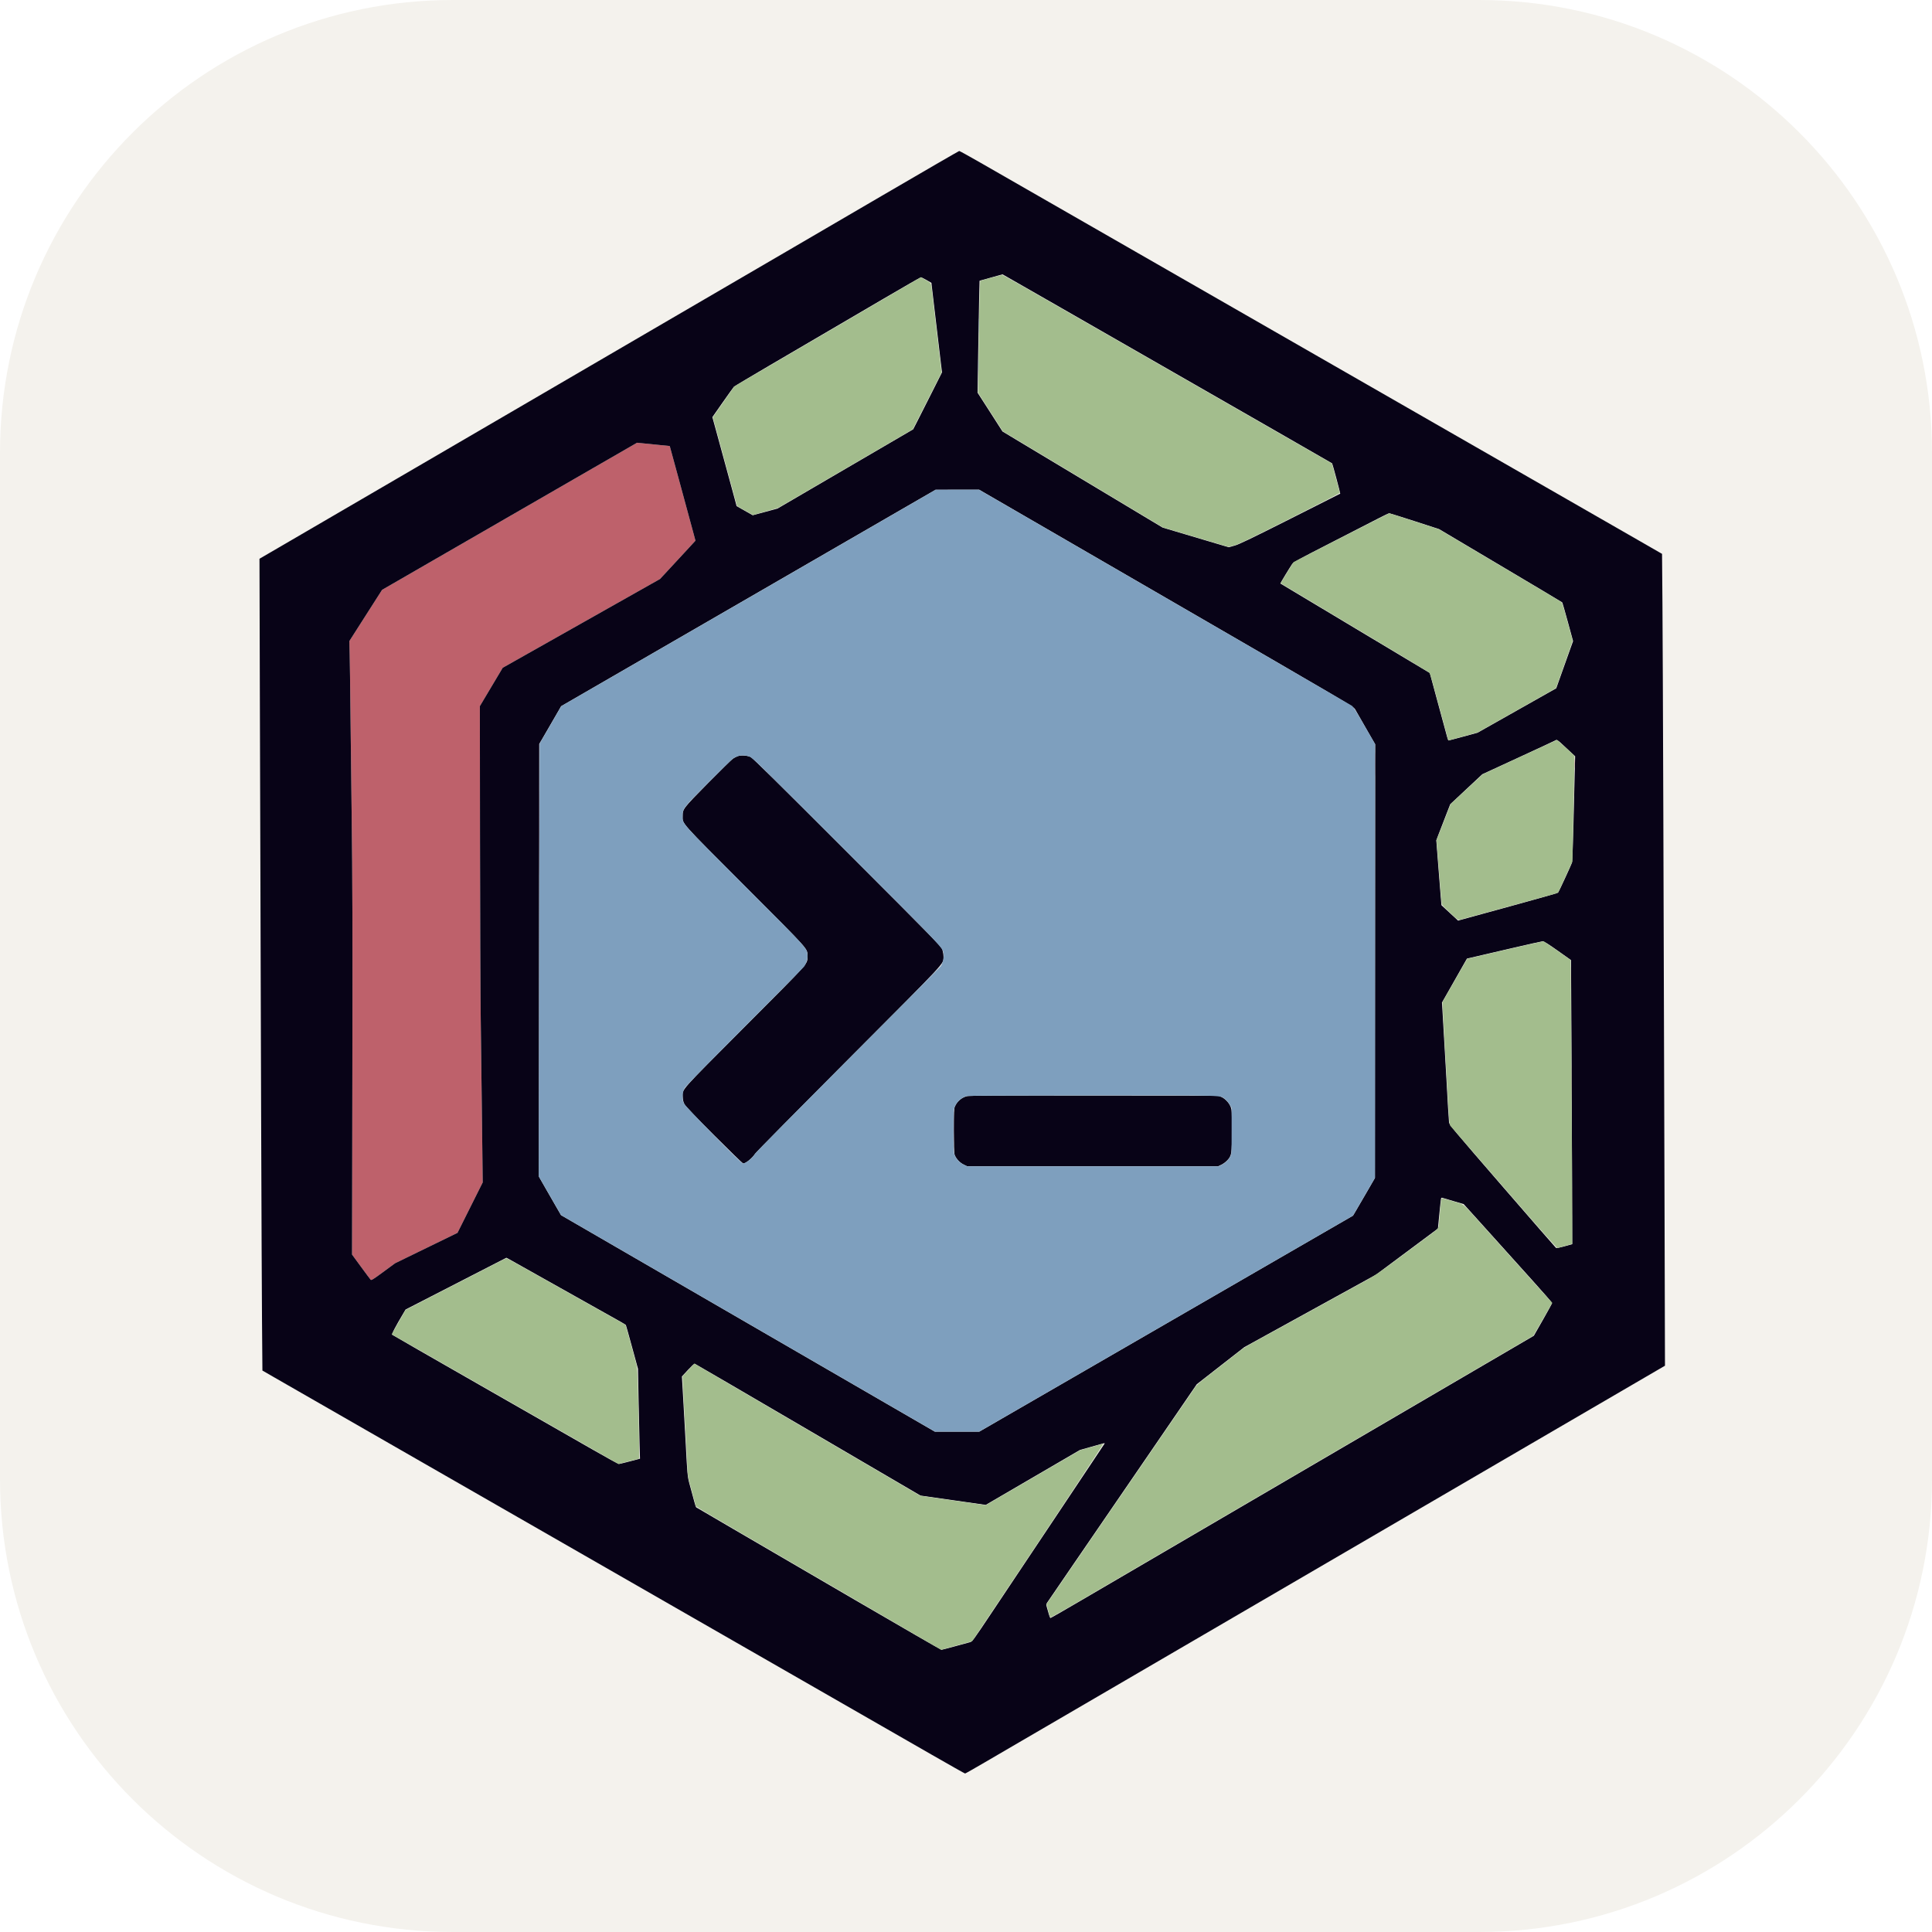
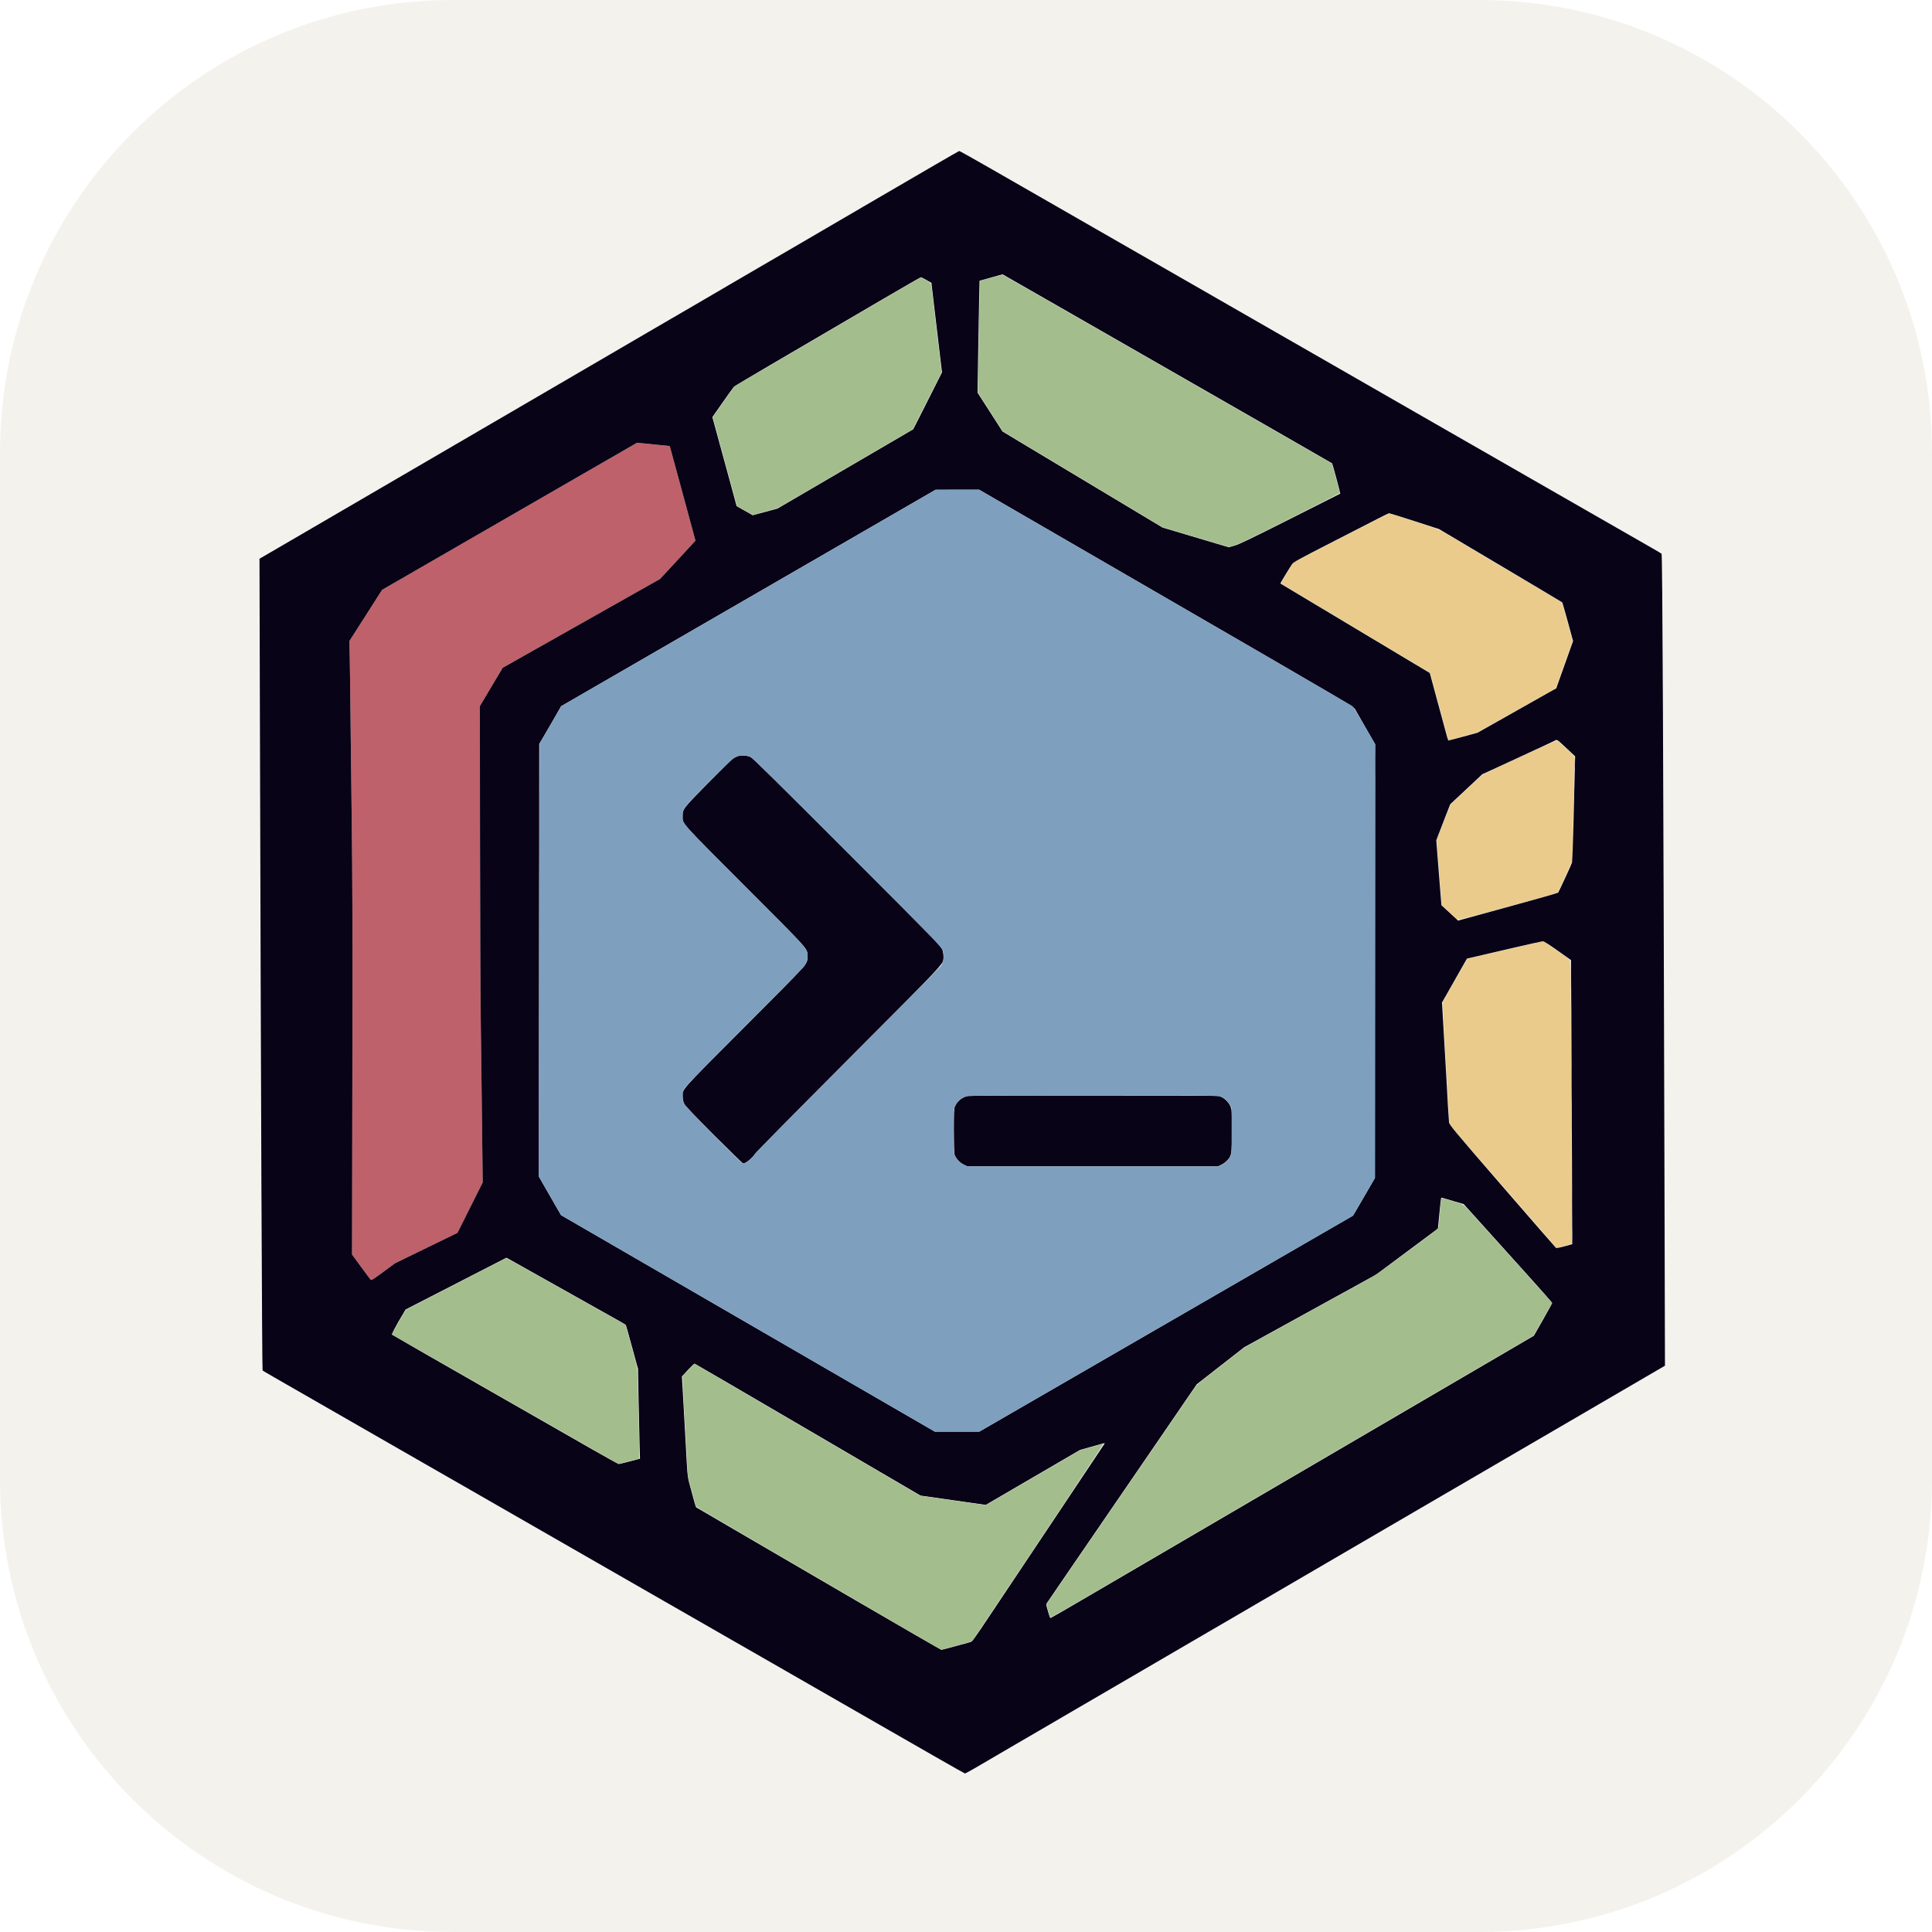
<svg xmlns="http://www.w3.org/2000/svg" width="256" height="256" viewBox="0 0 256 256" fill="none">
  <rect width="256" height="256" rx="60" fill="#F4F2ED" />
-   <path fill-rule="evenodd" clip-rule="evenodd" d="m67.518 68.412-16.89 9.746-2.169 3.397-2.168 3.396.045 1.929c.025 1.06.065 3.922.088 6.36.023 2.437.102 9.102.174 14.812.107 8.372.124 15.005.091 34.282l-.04 23.903 1.184 1.618c.651.891 1.232 1.667 1.29 1.726.086.088.388-.101 1.665-1.042l1.56-1.149 4.136-2.015 4.136-2.015 1.67-3.34 1.671-3.34-.093-7.964c-.05-4.38-.127-10.603-.17-13.83-.041-3.228-.084-13.844-.094-23.593l-.019-17.725.684-1.15 1.513-2.54.829-1.393 10.421-5.882 10.422-5.881.985-1.06a897 897 0 0 0 2.349-2.538l1.364-1.48-.228-.855c-.334-1.253-.761-2.827-2.036-7.502l-1.142-4.185-1.754-.178-2.168-.218-.414-.04zM182.23 101.24c0 1.422.011 2.004.025 1.293s.014-1.874 0-2.585-.025-.13-.025 1.292m26.419-.082c0 .565.013.795.029.513a11 11 0 0 0 0-1.025c-.016-.283-.029-.052-.029.512m-137.198 9.191c0 5.033.01 7.091.022 4.575s.012-6.634 0-9.15-.022-.457-.022 4.575m137.116-5.457c0 .587.013.816.029.51.016-.307.016-.787 0-1.067s-.029-.03-.029.557m-.406 24.701c0 1.308.012 1.832.025 1.164s.014-1.739 0-2.38c-.013-.64-.025-.093-.025 1.216m.084 14.114c0 2.031.01 2.85.024 1.82.013-1.03.013-2.691 0-3.692-.014-1.002-.024-.159-.024 1.872m-81.899 6.155c0 1.354.012 1.919.025 1.256a72 72 0 0 0 0-2.462c-.013-.691-.024-.148-.025 1.206m81.98 9.396c0 1.647.011 2.321.025 1.497.013-.823.013-2.171 0-2.995-.014-.824-.025-.15-.025 1.498" fill="#BE616B" />
-   <path fill-rule="evenodd" clip-rule="evenodd" d="M116.866 25.935c-5.577 3.258-11.246 6.567-12.596 7.354l-5.82 3.393-12.268 7.153A22431 22431 0 0 1 67.677 54.63c-6.68 3.893-13.234 7.715-14.565 8.493a8614 8614 0 0 1-16.196 9.441l-2.533 1.473.051 18.67c.114 41.749.232 75.993.283 82.258l.054 6.64 1.56.899c1.538.887 10.975 6.304 20.473 11.753 2.686 1.54 8.059 4.623 11.94 6.851l23.593 13.54 12.268 7.039 10.011 5.745c2.483 1.424 6.464 3.709 8.847 5.078 2.384 1.37 4.371 2.49 4.416 2.49.046 0 1.197-.652 2.56-1.45s3.566-2.083 4.898-2.858l5.17-3.013c4.092-2.39 41.973-24.481 62.314-36.34l17.797-10.376-.052-18.751c-.115-41.685-.232-75.821-.283-82.139l-.054-6.684-2.913-1.675-8.247-4.734a111122 111122 0 0 1-34.466-19.777l-23.88-13.704-11.652-6.686-9.178-5.267c-1.482-.85-2.738-1.543-2.79-1.54s-4.659 2.671-10.237 5.929m14.45 10.843-1.518.424-.059 2.457c-.033 1.35-.092 4.69-.131 7.419l-.072 4.963.982 1.52c.539.836 1.281 1.99 1.648 2.566l.668 1.045 10.604 6.365 10.604 6.365 1.787.533 4.385 1.305 2.597.772.75-.206c.606-.166 2.016-.842 7.373-3.538 3.643-1.833 6.637-3.344 6.655-3.358.032-.026-1.021-3.96-1.076-4.015a1618 1618 0 0 0-7.494-4.31 98008 98008 0 0 0-28.471-16.324 3776 3776 0 0 0-7.386-4.226l-.328-.182zm-14.238 2.803c-5.605 3.284-8.905 5.216-15.181 8.888-2.482 1.453-4.575 2.704-4.65 2.78-.074.077-.747 1.014-1.495 2.083l-1.359 1.943.29 1.052c.16.579.339 1.236.4 1.462.145.545 1.545 5.677 1.847 6.77.13.474.335 1.231.455 1.682l.218.821 1.07.606 1.07.605 1.637-.441 1.637-.442 8.992-5.252 8.993-5.251.526-1.026a858 858 0 0 0 1.91-3.776l1.385-2.75-.118-.943c-.114-.907-.281-2.32-.894-7.549l-.34-2.891-.055-.472-.642-.37c-.353-.203-.689-.369-.748-.368-.058.001-2.285 1.279-4.948 2.839m-49.56 28.831-16.89 9.746-2.169 3.397-2.168 3.396.045 1.929c.025 1.06.065 3.922.088 6.36.023 2.437.102 9.102.174 14.812.107 8.372.124 15.005.091 34.282l-.04 23.903 1.184 1.618c.651.891 1.232 1.667 1.29 1.726.086.088.388-.101 1.665-1.042l1.56-1.149 4.136-2.015 4.136-2.015 1.67-3.34 1.671-3.34-.093-7.964c-.05-4.38-.127-10.603-.17-13.831-.041-3.227-.084-13.843-.094-23.592l-.019-17.725.684-1.15 1.513-2.54.829-1.393 10.421-5.882 10.422-5.881.985-1.06a897 897 0 0 0 2.349-2.538l1.364-1.48-.228-.855c-.334-1.253-.761-2.827-2.036-7.502l-1.142-4.185-1.754-.178-2.168-.218-.414-.04zM99.16 79.235 74.348 93.578l-.346.61a337 337 0 0 1-2.255 3.893l-.295.492-.023 28.667-.024 28.666.827 1.45a486 486 0 0 0 1.468 2.555l.64 1.104 24.767 14.344 24.766 14.343h5.888l9.25-5.346 21.56-12.461c1.85-1.071 6.004-3.471 9.231-5.336 3.228-1.864 6.68-3.859 7.673-4.434l1.806-1.044.335-.563c.185-.31.838-1.431 1.451-2.491l1.115-1.929.019-28.738.02-28.738-1.22-2.117a250 250 0 0 1-1.427-2.498c-.206-.38-.259-.411-25.018-14.75l-24.812-14.37-2.886.003-2.887.002zm83.526-10.566c-.7.362-3.522 1.81-6.272 3.219-4.312 2.206-5.028 2.599-5.197 2.846-.335.49-1.588 2.562-1.562 2.583.013.01 4.474 2.684 9.913 5.94l9.888 5.92.814 3.016c.802 2.972 1.258 4.653 1.492 5.498.066.237.146.431.179.431s.911-.232 1.951-.516l1.892-.517 4.345-2.453c2.389-1.35 4.735-2.674 5.213-2.943l.869-.49.542-1.526c.298-.839.8-2.246 1.115-3.128l.572-1.602-.691-2.538c-.38-1.396-.719-2.565-.753-2.597-.033-.033-3.717-2.23-8.185-4.881l-8.124-4.822-3.241-1.051c-1.783-.578-3.297-1.05-3.365-1.05s-.695.298-1.395.66m23.453 29.415c-.024.024-2.223 1.049-4.886 2.277l-4.842 2.233-2.123 1.985-2.124 1.985-.442 1.133a242 242 0 0 0-1.163 3.008l-.242.643.246 3.173c.135 1.745.289 3.68.341 4.299l.096 1.126 1.103 1.021 1.103 1.021.382-.111c.21-.061 3.169-.873 6.577-1.803 3.408-.931 6.238-1.737 6.29-1.79.085-.088 1.638-3.438 1.839-3.968.046-.119.133-2.383.199-5.106.064-2.691.14-5.816.169-6.945l.053-2.053-.48-.446-1.161-1.086c-.629-.59-.819-.712-.935-.596m-108.41 2.122a3.5 3.5 0 0 0-.636.339c-.177.123-1.662 1.583-3.298 3.245-3.292 3.341-3.343 3.408-3.344 4.344 0 1.07-.428.589 8.322 9.355 8.716 8.732 8.213 8.166 8.21 9.231-.003 1.07.504.499-8.243 9.273-8.86 8.887-8.339 8.295-8.277 9.396.022.376.094.666.235.932s1.363 1.547 3.935 4.118c2.052 2.052 3.78 3.731 3.84 3.731.34 0 1.207-.707 1.578-1.288.121-.19 5.697-5.84 12.39-12.556 13.306-13.35 12.568-12.555 12.578-13.551a3.5 3.5 0 0 0-.141-.917c-.141-.435-.577-.883-12.589-12.905-9.238-9.247-12.539-12.502-12.813-12.635-.456-.223-1.302-.277-1.748-.112m102.149 25.535c-2.392.559-4.608 1.075-4.924 1.146l-.574.131-.801 1.41-1.656 2.915-.856 1.504.038.548c.06.875.433 7.289.525 9.04.164 3.125.333 5.954.376 6.296.041.319.579.963 7.062 8.452 3.861 4.458 7.063 8.138 7.117 8.176.058.042.509-.045 1.121-.215l1.024-.285-.032-10.699c-.018-5.885-.055-14.354-.083-18.821l-.049-8.123-1.764-1.25q-1.766-1.251-1.97-1.246c-.113.003-2.162.462-4.554 1.021m-71.779 19.516a2.38 2.38 0 0 0-1.581 1.386c-.105.25-.126.777-.125 3.154 0 1.703.034 2.977.085 3.159.137.494.663 1.085 1.202 1.349l.476.234h33.235l.428-.193c.236-.107.592-.369.794-.585.595-.636.625-.824.625-3.952 0-2.487-.013-2.723-.164-3.128-.199-.53-.713-1.086-1.224-1.323l-.377-.174-16.494-.015c-13.12-.013-16.573.006-16.88.088m62.847 13.564c-.024.082-.126 1.009-.227 2.06l-.185 1.91-4.095 3.051-4.096 3.052-8.737 4.809-8.736 4.809-3.147 2.456-3.146 2.457-2.162 3.156-3.993 5.829-1.125 1.642c-.599.868-.992 1.442-3.938 5.744a6056 6056 0 0 1-4.049 5.908l-.958 1.395a1002 1002 0 0 0-3.603 5.269c-.134.207-.135.253-.014.677l.259.906c.071.249.161.452.2.452s1.763-.991 3.831-2.202c4.735-2.774 16.627-9.726 48.565-28.393l11.652-6.811 1.21-2.12c.666-1.166 1.21-2.166 1.211-2.221 0-.056-1.172-1.401-2.605-2.991a1913 1913 0 0 1-3.385-3.76c-.429-.479-1.894-2.106-3.255-3.616l-2.476-2.744-1.381-.401c-.76-.22-1.424-.417-1.477-.437-.052-.019-.114.032-.138.114M60.422 170.088l-6.678 3.43-.262.44c-1.122 1.884-1.602 2.813-1.501 2.908.058.054 5.293 3.062 11.634 6.684s13.044 7.455 14.895 8.518c1.85 1.062 3.425 1.928 3.5 1.922.074-.005.733-.165 1.464-.356l1.328-.347-.05-1.731a841 841 0 0 1-.133-5.957l-.082-4.226-.784-2.869c-.43-1.579-.8-2.896-.82-2.929s-.359-.242-.753-.466a5045 5045 0 0 0-14.833-8.324l-.248-.127zm30.731 11.44-.796.86.208 3.596c.115 1.977.248 4.352.295 5.277.204 3.986.241 4.393.487 5.313.658 2.466.838 3.102.891 3.147.032.027 2.218 1.306 4.858 2.842s9.915 5.776 16.166 9.422c6.251 3.645 11.421 6.625 11.489 6.622s.862-.21 1.764-.457c.903-.248 1.797-.491 1.988-.542.344-.091.366-.122 3.07-4.172l8.728-13.066c3.302-4.942 6.029-9.029 6.06-9.082.042-.071-.013-.076-.212-.02l-1.662.47-1.395.394-6.237 3.637-6.237 3.637-4.323-.617-4.324-.617-14.914-8.728c-8.202-4.8-14.957-8.738-15.01-8.752-.053-.013-.456.363-.894.836" fill="#080317" />
-   <path fill-rule="evenodd" clip-rule="evenodd" d="m131.275 36.82-1.395.388-.057 1.305c-.031.718-.096 4.05-.143 7.404l-.087 6.1.208.342c.115.188.591.933 1.059 1.655s1.113 1.725 1.434 2.227l.583.915 10.606 6.365 10.605 6.366 4.347 1.29 4.348 1.289.715-.183c.592-.152 1.873-.766 7.388-3.542 3.669-1.847 6.663-3.394 6.652-3.438-.049-.203-.539-2.031-.78-2.907l-.268-.974-.779-.452c-.718-.416-4.91-2.82-16.453-9.437-2.438-1.397-7.09-4.065-10.34-5.93-13.905-7.975-16.041-9.19-16.142-9.181-.058.005-.734.184-1.501.397m-11.735 1.367-4.883 2.859-5.744 3.362-7.474 4.374-4.151 2.427-.444.649c-.245.357-.574.829-.732 1.049s-.597.848-.975 1.396l-.687.996.166.588c.09.324.285 1.032.431 1.574l.536 1.97.57 2.092c.166.61.387 1.422.493 1.805.106.384.327 1.196.492 1.806.164.609.35 1.292.413 1.518l.115.41 1.049.591 1.048.591 1.663-.468 1.662-.468 8.932-5.21 8.932-5.212 1.905-3.757 1.905-3.758-.051-.468a341 341 0 0 0-.288-2.438c-.252-2.092-.768-6.482-.906-7.714-.15-1.326-.1-1.228-.836-1.642a22 22 0 0 0-.667-.367c-.007.001-1.12.651-2.474 1.445m58.181 33.058-6.318 3.236-.803 1.296c-.852 1.376-.917 1.492-.869 1.538.017.017 4.425 2.66 9.796 5.874s9.81 5.886 9.866 5.938.251.648.435 1.324a2312 2312 0 0 0 1.678 6.153c.15.542.298 1.106.329 1.255.042.2.091.259.193.228.075-.022.951-.263 1.947-.535l1.81-.494 4.016-2.266c2.209-1.247 4.547-2.57 5.196-2.94l1.18-.673.306-.857c1.402-3.928 1.888-5.32 1.888-5.406 0-.056-.079-.385-.175-.73-.176-.632-.393-1.421-.893-3.256-.148-.541-.328-1.045-.401-1.119-.072-.074-1.054-.679-2.183-1.345-1.85-1.091-9.216-5.458-12.687-7.521l-1.363-.81-3.274-1.064c-1.8-.584-3.291-1.062-3.314-1.062-.022 0-2.884 1.457-6.36 3.236m23.656 29.08-4.902 2.269-2.127 1.97-2.128 1.969-.718 1.847a315 315 0 0 1-.942 2.399l-.223.553.148 1.745c.081.959.229 2.834.329 4.165.1 1.332.21 2.497.245 2.59.034.092.528.604 1.096 1.137.934.876 1.055.964 1.259.914.39-.095 12.523-3.413 12.789-3.497.198-.063.299-.182.468-.55l.947-2.075.731-1.605.093-3.975c.051-2.187.113-5.342.137-7.012l.044-3.036-1.143-1.047c-.629-.575-1.156-1.043-1.172-1.038s-2.235 1.029-4.931 2.277m-1.978 25.558-4.992 1.166-1.64 2.872-1.64 2.872.052 1.067c.029.586.124 2.267.21 3.734.086 1.466.213 3.664.281 4.882.376 6.707.362 6.546.568 6.77.104.113 3.3 3.799 7.103 8.191 4.926 5.69 6.95 7.972 7.039 7.938.068-.026.53-.156 1.027-.289.497-.134.912-.253.923-.266.028-.035-.116-27.433-.174-32.854l-.05-4.767-1.729-1.215c-.951-.668-1.786-1.227-1.857-1.241s-2.375.499-5.121 1.14m-8.459 33.272c-.046.352-.08.736-.265 2.924-.065.773.159.543-2.368 2.424-6.478 4.822-5.657 4.268-9.273 6.257l-7.919 4.358c-2.55 1.404-5.005 2.754-5.457 2.999s-.986.584-1.189.751-1.145.908-2.093 1.645l-2.766 2.154c-.573.447-1.114.93-1.201 1.073a41 41 0 0 1-.753 1.121l-1.213 1.764-1.043 1.518-2.502 3.652-2.502 3.652-1.041 1.518c-.651.951-1.412 2.059-2.394 3.487l-1.323 1.929-1.263 1.846-.983 1.436-.873 1.272-1.069 1.559c-.637.933-.874 1.279-2.134 3.116l-.646.94.22.86c.121.473.248.886.283.918.034.031 1.742-.93 3.796-2.136a6010 6010 0 0 1 10.38-6.075c3.656-2.135 7.607-4.445 8.781-5.133 1.173-.688 6.731-3.937 12.35-7.221l25.562-14.939 3.118-1.82.297-.483c.163-.265.728-1.248 1.256-2.184l.96-1.703-1.379-1.528c-.759-.84-1.601-1.777-1.872-2.082s-.973-1.087-1.559-1.738l-5.122-5.689c-1.983-2.205-1.656-1.958-3.208-2.422-.744-.223-1.396-.406-1.448-.407-.053-.002-.118.173-.145.387m-125.068 8.172c-.632.329-2.017 1.044-3.077 1.588l-4.308 2.21a905 905 0 0 0-3.563 1.837l-1.182.615-.921 1.618-.922 1.617 1.283.728c.706.4 7.467 4.264 15.024 8.587l13.74 7.859 1.38-.354 1.38-.353-.004-1.111a504 504 0 0 0-.118-5.994c-.105-4.466-.13-4.935-.285-5.498l-.368-1.354c-.367-1.365-1.038-3.768-1.055-3.78-.01-.007-2.75-1.547-6.09-3.422l-7.837-4.402c-.97-.546-1.8-.992-1.846-.991-.045.001-.599.271-1.23.6m25.353 14.197-.783.834.049 1.149c.056 1.324.14 2.85.365 6.647.089 1.489.184 3.317.212 4.062.04 1.045.095 1.513.243 2.051.555 2.024.781 2.859.844 3.119.078.321-1.75-.772 16.184 9.679l11.935 6.959 4.426 2.583 2.054-.564 2.054-.565 1.238-1.845c8.615-12.84 16.269-24.377 16.149-24.341-.082.025-.806.23-1.608.456l-1.458.412-6.255 3.643-6.256 3.643-4.349-.626-4.349-.626-4.472-2.62c-2.46-1.441-5.525-3.235-6.812-3.986a9019 9019 0 0 1-7.918-4.634l-8.145-4.765-2.565-1.498z" fill="#A3BD8D" />
-   <path fill-rule="evenodd" clip-rule="evenodd" d="M129.709 43.141c0 .88.012 1.24.027.8s.015-1.16 0-1.6-.027-.08-.027.8m-.083 5.252c0 .7.012.986.028.636.015-.35.015-.922 0-1.272-.016-.35-.028-.063-.028.636m-6.393 16.936c-.406.24-10.857 6.283-23.223 13.428l-24.06 13.9-1.574.91-.758 1.314-1.439 2.487-.68 1.175-.058 28.663-.057 28.664 1.177 2.042c.648 1.124 1.312 2.28 1.477 2.57l.3.528 24.776 14.345 24.775 14.346 2.927.001h2.927l3.105-1.793 9.464-5.469 9.027-5.218 15.304-8.843 12.638-7.302.849-1.463 1.456-2.507.608-1.042V98.571l-.311-.532c-.171-.293-.805-1.393-1.409-2.444-.631-1.1-1.187-1.975-1.309-2.06-.178-.124-20.449-11.871-43.825-25.397l-5.618-3.25-2.876.002-2.875.003zm-25.49 34.876a3.6 3.6 0 0 0-.574.279c-.153.095-1.632 1.532-3.288 3.193-3.369 3.38-3.43 3.459-3.43 4.457 0 1.07-.425.593 8.287 9.314 8.322 8.33 8.118 8.107 8.248 8.998.069.471-.129 1.217-.433 1.628-.117.158-3.686 3.768-7.932 8.021-5.494 5.503-7.78 7.845-7.925 8.122-.154.291-.212.543-.233 1.006-.024.552-.003.663.205 1.044.28.512 7.548 7.903 7.772 7.903.38 0 1.224-.682 1.627-1.313.129-.203 5.674-5.816 12.322-12.473s12.167-12.221 12.265-12.363c.254-.368.45-1.196.382-1.614-.141-.873.293-.415-12.823-13.536-11.457-11.461-12.484-12.467-12.884-12.617-.493-.185-1.15-.205-1.586-.049m30.414 45.015c-.7.171-1.306.69-1.633 1.396-.165.357-.173.498-.173 3.246 0 2.747.008 2.888.173 3.245a2.43 2.43 0 0 0 1.166 1.203l.467.229h33.316l.402-.199a2.6 2.6 0 0 0 1.136-1.096c.183-.341.186-.388.186-3.382v-3.037l-.255-.451a2.8 2.8 0 0 0-.599-.716c-.716-.551.515-.516-17.564-.507-9.007.005-16.487.036-16.622.069" fill="#7E9FBE" />
+   <path fill-rule="evenodd" clip-rule="evenodd" d="M181.742 69.204C180.479 69.857 177.968 71.146 176.162 72.069C171.125 74.645 171.39 74.499 171.233 74.774C171.154 74.91 170.778 75.532 170.397 76.156C170.016 76.78 169.718 77.299 169.733 77.31C169.749 77.321 174.193 79.983 179.609 83.224C185.025 86.466 189.469 89.13 189.485 89.143C189.5 89.156 189.615 89.547 189.739 90.013C189.863 90.479 190.08 91.284 190.222 91.803C190.922 94.368 191.079 94.949 191.304 95.783C191.437 96.28 191.632 97.004 191.736 97.391L191.926 98.097L193.843 97.574L195.761 97.051L200.651 94.291C203.34 92.774 205.678 91.454 205.846 91.36C206.014 91.265 206.185 91.096 206.226 90.983C206.266 90.87 206.436 90.39 206.604 89.916C206.771 89.442 207.014 88.759 207.145 88.398C207.275 88.037 207.513 87.372 207.674 86.921C207.835 86.469 208.062 85.848 208.179 85.54L208.39 84.981L208.173 84.186C208.053 83.75 207.824 82.912 207.664 82.325C207.173 80.524 206.979 79.874 206.915 79.813C206.859 79.76 205.184 78.763 198.688 74.918C197.582 74.263 196.419 73.571 196.103 73.379C195.787 73.188 194.698 72.542 193.682 71.945C192.667 71.347 191.577 70.7 191.261 70.507C190.805 70.228 190.04 69.947 187.528 69.132C185.79 68.569 184.294 68.088 184.204 68.063C184.094 68.032 183.289 68.405 181.742 69.204ZM203.201 99.506C201.554 100.265 199.37 101.271 198.348 101.741C196.738 102.481 196.425 102.655 196.008 103.046C195.743 103.294 194.781 104.192 193.87 105.042L192.212 106.586L191.96 107.257C191.821 107.626 191.637 108.095 191.55 108.298C191.464 108.501 191.26 109.018 191.097 109.447C190.934 109.875 190.704 110.464 190.584 110.755C190.465 111.047 190.372 111.36 190.379 111.453C190.399 111.758 190.813 117.009 190.933 118.472L191.05 119.907L191.976 120.793C192.486 121.28 192.98 121.733 193.075 121.8C193.234 121.913 193.764 121.782 199.722 120.156C203.283 119.184 206.252 118.358 206.319 118.32C206.448 118.248 207.208 116.662 208.114 114.575L208.363 114.001L208.449 108.954C208.496 106.178 208.558 103.077 208.586 102.061L208.638 100.215L207.521 99.168C206.906 98.593 206.357 98.123 206.3 98.124C206.243 98.124 204.849 98.746 203.201 99.506ZM199.409 125.888L194.426 127.049L193.918 127.951C193.639 128.448 193.29 129.057 193.144 129.305C192.997 129.554 192.572 130.292 192.2 130.947C191.828 131.601 191.433 132.294 191.323 132.487C191.151 132.787 191.13 132.905 191.172 133.307C191.198 133.566 191.259 134.609 191.305 135.624C191.352 136.64 191.48 138.911 191.59 140.671C191.7 142.431 191.83 144.731 191.88 145.782C191.93 146.833 191.995 147.991 192.026 148.356L192.082 149.02L199.171 157.202L206.259 165.383L207.24 165.117C207.78 164.97 208.244 164.828 208.271 164.801C208.298 164.774 208.275 156.324 208.219 146.023C208.124 128.572 208.108 127.286 207.978 127.161C207.743 126.936 204.538 124.709 204.462 124.719C204.423 124.724 202.149 125.25 199.409 125.888Z" fill="#EACB8B" />
+   <path fill-rule="evenodd" clip-rule="evenodd" d="M67.518 68.412L50.627 78.158L48.459 81.555L46.291 84.951L46.336 86.88C46.361 87.94 46.401 90.802 46.424 93.24C46.447 95.677 46.526 102.342 46.598 108.052C46.705 116.424 46.722 123.057 46.689 142.334L46.648 166.237L47.833 167.855C48.484 168.746 49.065 169.522 49.123 169.581C49.209 169.669 49.511 169.48 50.788 168.539L52.347 167.39L56.484 165.375L60.62 163.36L62.291 160.02L63.961 156.68L63.868 148.716C63.817 144.336 63.741 138.113 63.699 134.885C63.657 131.658 63.614 121.042 63.604 111.293L63.585 93.568L64.269 92.419C64.646 91.787 65.326 90.643 65.782 89.877L66.611 88.485L77.032 82.603L87.454 76.722L88.439 75.663C88.981 75.081 90.037 73.938 90.788 73.124L92.152 71.644L91.924 70.789C91.59 69.536 91.163 67.962 89.888 63.287L88.746 59.102L86.992 58.924C86.028 58.827 85.052 58.729 84.824 58.706L84.41 58.666L67.518 68.412ZM182.23 101.24C182.23 102.662 182.241 103.244 182.255 102.533C182.269 101.822 182.269 100.659 182.255 99.948C182.241 99.237 182.23 99.819 182.23 101.24ZM208.649 101.158C208.649 101.723 208.662 101.953 208.678 101.671C208.694 101.389 208.694 100.928 208.678 100.646C208.662 100.363 208.649 100.594 208.649 101.158ZM71.451 110.349C71.451 115.382 71.461 117.44 71.473 114.924C71.485 112.408 71.485 108.29 71.473 105.774C71.461 103.258 71.451 105.317 71.451 110.349ZM208.567 104.892C208.567 105.479 208.58 105.708 208.596 105.402C208.612 105.095 208.612 104.615 208.596 104.335C208.58 104.055 208.567 104.305 208.567 104.892ZM208.161 129.593C208.161 130.901 208.173 131.425 208.186 130.757C208.2 130.088 208.2 129.018 208.186 128.377C208.173 127.737 208.161 128.284 208.161 129.593ZM208.245 143.707C208.245 145.738 208.255 146.557 208.269 145.527C208.282 144.497 208.282 142.836 208.269 141.835C208.255 140.833 208.245 141.676 208.245 143.707ZM126.346 149.862C126.346 151.216 126.358 151.781 126.371 151.118C126.385 150.455 126.385 149.347 126.371 148.656C126.358 147.965 126.347 148.508 126.346 149.862ZM208.326 159.258C208.326 160.905 208.337 161.579 208.351 160.755C208.364 159.932 208.364 158.584 208.351 157.76C208.337 156.936 208.326 157.61 208.326 159.258Z" fill="#BE616B" />
+   <path fill-rule="evenodd" clip-rule="evenodd" d="M116.34 26.245C110.472 29.673 105.173 32.767 104.564 33.119C103.955 33.471 102.108 34.545 100.461 35.506C98.814 36.467 97.115 37.458 96.686 37.708C96.257 37.958 95.611 38.337 95.25 38.551C94.889 38.765 93.467 39.595 92.091 40.396C90.714 41.197 89.292 42.024 88.931 42.234C88.57 42.445 86.89 43.423 85.198 44.409C83.505 45.394 81.603 46.505 80.971 46.877C80.34 47.249 74.357 50.739 67.677 54.631C60.998 58.524 54.443 62.345 53.112 63.123C48.508 65.814 43.577 68.689 36.916 72.564L34.384 74.037L34.434 93.116C34.57 144.873 34.719 181.518 34.795 181.594C34.865 181.664 36.092 182.373 42.69 186.154C45.33 187.668 49.3 189.947 51.511 191.22C53.723 192.492 56.603 194.145 57.912 194.892C59.221 195.639 60.883 196.591 61.605 197.008C62.838 197.719 71.715 202.815 79.084 207.042C80.889 208.078 83.622 209.646 85.156 210.527C89.755 213.167 97.084 217.371 102.143 220.272C104.761 221.773 108.232 223.766 109.857 224.701C111.482 225.636 114.473 227.353 116.504 228.516C118.535 229.68 121.908 231.615 124 232.816C126.092 234.017 127.835 235 127.873 235C127.943 235 130.074 233.787 131.111 233.158C131.427 232.966 132.756 232.189 134.065 231.43C135.374 230.672 136.98 229.736 137.635 229.351C138.289 228.966 140.357 227.759 142.23 226.669C145.407 224.82 147.506 223.596 151.134 221.479C151.946 221.004 153.497 220.1 154.58 219.468C155.663 218.837 157.214 217.932 158.027 217.458C158.839 216.983 159.799 216.423 160.16 216.212C160.521 216.002 161.758 215.282 162.909 214.614C164.06 213.945 165.962 212.835 167.135 212.148C168.309 211.46 172.279 209.143 175.957 207C182.466 203.206 183.905 202.367 191.097 198.17C192.993 197.064 194.712 196.063 194.917 195.946C195.123 195.829 200.989 192.41 207.954 188.348L220.616 180.963L220.566 161.802C220.404 99.968 220.284 73.48 220.165 73.373C220.11 73.323 219.548 72.988 218.916 72.628C217.733 71.954 211.305 68.269 206.525 65.523C200.123 61.846 191.199 56.726 187.281 54.483C184.957 53.153 182.114 51.52 180.963 50.855C179.812 50.19 176.95 48.547 174.603 47.203C172.256 45.859 169.745 44.419 169.023 44.003C168.301 43.587 166.177 42.368 164.304 41.294C162.431 40.221 158.702 38.08 156.016 36.536C153.331 34.992 150.321 33.266 149.328 32.701C148.335 32.135 146.452 31.055 145.143 30.3C143.834 29.545 140.972 27.901 138.783 26.647C136.594 25.393 133.091 23.384 130.999 22.183C128.906 20.982 127.152 20.003 127.101 20.006C127.05 20.009 122.207 22.817 116.34 26.245ZM131.316 36.778L129.798 37.202L129.739 39.659C129.706 41.01 129.647 44.349 129.608 47.078L129.536 52.041L130.518 53.561C131.057 54.397 131.799 55.552 132.166 56.127L132.834 57.172L143.438 63.537L154.042 69.902L155.829 70.435C156.812 70.728 158.785 71.316 160.214 71.74L162.811 72.512L163.561 72.306C164.167 72.14 165.577 71.464 170.934 68.768C174.577 66.935 177.571 65.424 177.589 65.41C177.621 65.384 176.568 61.45 176.513 61.395C176.496 61.378 173.124 59.438 169.019 57.084C151.881 47.257 147.256 44.605 140.548 40.761C136.666 38.537 133.343 36.636 133.162 36.535L132.834 36.353L131.316 36.778ZM117.078 39.581C111.473 42.865 108.173 44.797 101.897 48.469C99.415 49.922 97.322 51.173 97.248 51.249C97.173 51.326 96.5 52.263 95.752 53.332L94.393 55.275L94.683 56.327C94.842 56.906 95.022 57.563 95.082 57.789C95.228 58.334 96.628 63.466 96.93 64.559C97.06 65.033 97.265 65.79 97.385 66.241L97.603 67.062L98.673 67.668L99.743 68.273L101.38 67.832L103.017 67.39L112.009 62.138L121.002 56.886L121.528 55.861C121.817 55.297 122.677 53.597 123.438 52.085L124.823 49.335L124.705 48.392C124.591 47.485 124.424 46.072 123.811 40.843C123.655 39.512 123.502 38.211 123.471 37.952L123.416 37.48L122.774 37.111C122.421 36.907 122.085 36.741 122.026 36.742C121.968 36.743 119.741 38.021 117.078 39.581ZM67.518 68.412L50.627 78.158L48.459 81.555L46.291 84.951L46.336 86.88C46.361 87.94 46.401 90.802 46.424 93.24C46.447 95.677 46.526 102.342 46.598 108.052C46.705 116.424 46.722 123.057 46.689 142.334L46.648 166.237L47.833 167.855C48.484 168.746 49.065 169.522 49.123 169.581C49.209 169.669 49.511 169.48 50.788 168.539L52.347 167.39L56.484 165.375L60.62 163.36L62.291 160.02L63.961 156.68L63.868 148.716C63.817 144.336 63.741 138.113 63.699 134.885C63.657 131.658 63.614 121.042 63.604 111.293L63.585 93.568L64.269 92.419C64.646 91.787 65.326 90.643 65.782 89.877L66.611 88.485L77.032 82.603L87.454 76.722L88.439 75.663C88.981 75.081 90.037 73.938 90.788 73.124L92.152 71.644L91.924 70.789C91.59 69.536 91.163 67.962 89.888 63.287L88.746 59.102L86.992 58.924C86.028 58.827 85.052 58.729 84.824 58.706L84.41 58.666L67.518 68.412ZM99.16 79.235L74.348 93.578L74.002 94.188C73.511 95.056 72.096 97.498 71.747 98.081L71.452 98.573L71.429 127.24L71.405 155.906L72.232 157.356C72.687 158.154 73.347 159.303 73.7 159.911L74.341 161.015L99.107 175.359L123.873 189.702H126.817H129.761L139.011 184.356C152.459 176.585 156.797 174.077 160.571 171.895C162.421 170.824 166.575 168.424 169.802 166.559C173.03 164.695 176.482 162.7 177.475 162.125L179.281 161.081L179.616 160.518C179.801 160.208 180.454 159.087 181.067 158.027L182.182 156.098L182.201 127.36L182.221 98.622L181.001 96.505C180.33 95.341 179.688 94.217 179.574 94.007C179.368 93.627 179.315 93.596 154.556 79.257L129.744 64.887L126.858 64.89L123.971 64.892L99.16 79.235ZM182.686 68.669C181.986 69.031 179.164 70.48 176.414 71.888C172.102 74.094 171.386 74.487 171.217 74.734C170.882 75.223 169.629 77.296 169.655 77.317C169.668 77.328 174.129 80.001 179.568 83.257L189.456 89.177L190.27 92.193C191.072 95.165 191.528 96.846 191.762 97.691C191.828 97.928 191.908 98.122 191.941 98.122C191.974 98.122 192.852 97.89 193.892 97.606L195.784 97.089L200.129 94.636C202.518 93.287 204.864 91.962 205.342 91.693L206.211 91.202L206.753 89.677C207.051 88.838 207.553 87.431 207.868 86.549L208.44 84.947L207.749 82.409C207.369 81.013 207.03 79.844 206.996 79.812C206.963 79.779 203.279 77.583 198.811 74.931L190.687 70.109L187.446 69.058C185.663 68.48 184.149 68.007 184.081 68.008C184.013 68.009 183.386 68.306 182.686 68.669ZM206.139 98.084C206.115 98.108 203.916 99.133 201.253 100.361L196.411 102.594L194.288 104.579L192.164 106.564L191.722 107.697C190.923 109.745 190.804 110.055 190.559 110.705L190.317 111.348L190.563 114.521C190.698 116.266 190.852 118.201 190.904 118.82L191 119.946L192.103 120.967L193.206 121.988L193.588 121.877C193.798 121.816 196.757 121.004 200.165 120.074C203.573 119.143 206.403 118.337 206.455 118.284C206.54 118.196 208.093 114.846 208.294 114.316C208.34 114.197 208.427 111.933 208.493 109.21C208.557 106.519 208.633 103.394 208.662 102.265L208.715 100.212L208.235 99.766C207.972 99.52 207.449 99.031 207.074 98.68C206.445 98.089 206.255 97.968 206.139 98.084ZM97.728 100.206C97.556 100.269 97.271 100.422 97.093 100.545C96.916 100.668 95.431 102.128 93.795 103.79C90.503 107.131 90.452 107.198 90.451 108.134C90.451 109.204 90.023 108.723 98.773 117.489C107.489 126.221 106.986 125.655 106.983 126.72C106.98 127.79 107.487 127.219 98.74 135.993C89.88 144.88 90.401 144.288 90.463 145.389C90.484 145.765 90.557 146.055 90.698 146.321C90.838 146.587 92.061 147.868 94.633 150.439C96.685 152.491 98.413 154.17 98.473 154.17C98.814 154.17 99.68 153.463 100.051 152.882C100.172 152.692 105.748 147.042 112.441 140.326C125.747 126.976 125.009 127.771 125.019 126.775C125.021 126.518 124.958 126.105 124.878 125.858C124.737 125.423 124.301 124.975 112.289 112.953C103.051 103.706 99.75 100.451 99.476 100.318C99.02 100.095 98.174 100.041 97.728 100.206ZM199.878 125.741C197.486 126.3 195.27 126.816 194.954 126.888L194.38 127.018L193.579 128.428C193.139 129.204 192.393 130.516 191.923 131.343L191.067 132.847L191.105 133.395C191.165 134.27 191.538 140.684 191.63 142.435C191.794 145.56 191.963 148.389 192.006 148.731C192.047 149.05 192.585 149.694 199.068 157.183C202.929 161.641 206.131 165.321 206.185 165.359C206.243 165.401 206.694 165.314 207.306 165.144L208.33 164.859L208.298 154.16C208.28 148.275 208.243 139.806 208.215 135.339L208.166 127.216L206.402 125.966C205.224 125.131 204.569 124.717 204.432 124.72C204.319 124.723 202.27 125.182 199.878 125.741ZM128.099 145.257C127.383 145.451 126.803 145.959 126.518 146.643C126.413 146.893 126.392 147.42 126.393 149.797C126.393 151.5 126.427 152.774 126.478 152.956C126.615 153.45 127.141 154.041 127.68 154.305L128.156 154.539H144.774H161.391L161.819 154.346C162.056 154.239 162.411 153.977 162.613 153.761C163.208 153.125 163.238 152.937 163.238 149.809C163.238 147.322 163.225 147.086 163.074 146.681C162.875 146.151 162.361 145.595 161.85 145.358L161.473 145.184L144.979 145.169C131.859 145.156 128.406 145.175 128.099 145.257ZM190.946 158.821C190.922 158.903 190.82 159.83 190.719 160.881L190.534 162.791L186.439 165.842L182.343 168.894L173.606 173.703L164.87 178.512L161.723 180.968L158.577 183.425L156.415 186.581C153.208 191.261 153.181 191.301 152.422 192.41C152.036 192.974 151.53 193.713 151.297 194.052C150.698 194.92 150.305 195.494 147.359 199.796C145.922 201.895 144.543 203.907 144.295 204.268C144.047 204.629 143.604 205.275 143.31 205.704C143.015 206.133 142.584 206.761 142.352 207.099C140.907 209.201 138.87 212.18 138.749 212.368C138.615 212.575 138.614 212.621 138.735 213.045C138.807 213.295 138.923 213.703 138.994 213.951C139.065 214.2 139.155 214.403 139.194 214.403C139.234 214.403 140.957 213.412 143.025 212.201C147.76 209.427 159.652 202.475 191.59 183.808L203.242 176.997L204.452 174.877C205.118 173.711 205.662 172.711 205.663 172.656C205.663 172.6 204.491 171.255 203.058 169.665C201.625 168.076 200.101 166.384 199.673 165.905C199.244 165.426 197.779 163.799 196.418 162.289L193.942 159.545L192.561 159.144C191.801 158.924 191.137 158.727 191.084 158.707C191.032 158.688 190.97 158.739 190.946 158.821ZM60.422 170.088L53.744 173.518L53.482 173.958C52.36 175.842 51.88 176.771 51.981 176.866C52.039 176.92 57.274 179.928 63.615 183.55C69.957 187.172 76.659 191.005 78.51 192.068C80.36 193.13 81.935 193.996 82.01 193.99C82.084 193.985 82.743 193.825 83.474 193.634L84.802 193.287L84.751 191.556C84.723 190.604 84.664 187.924 84.619 185.599L84.537 181.373L83.753 178.504C83.322 176.925 82.953 175.608 82.933 175.575C82.913 175.543 82.574 175.333 82.18 175.109C80.546 174.181 67.576 166.902 67.347 166.785L67.099 166.658L60.422 170.088ZM91.153 181.528L90.357 182.388L90.565 185.984C90.68 187.961 90.812 190.336 90.86 191.261C91.064 195.247 91.101 195.654 91.347 196.574C92.005 199.04 92.185 199.676 92.238 199.721C92.27 199.748 94.456 201.027 97.096 202.563C99.737 204.099 107.011 208.339 113.262 211.984C119.513 215.63 124.683 218.61 124.751 218.607C124.819 218.603 125.613 218.397 126.515 218.15C127.418 217.902 128.312 217.659 128.503 217.608C128.847 217.517 128.869 217.486 131.573 213.436C133.071 211.192 136.999 205.312 140.301 200.37C143.603 195.428 146.33 191.341 146.361 191.288C146.403 191.217 146.348 191.212 146.149 191.268C146.002 191.309 145.254 191.521 144.487 191.737L143.092 192.132L136.855 195.769L130.618 199.406L126.295 198.789L121.971 198.172L107.057 189.444C98.855 184.644 92.1 180.706 92.047 180.692C91.993 180.679 91.591 181.055 91.153 181.528Z" fill="#080317" />
+   <path fill-rule="evenodd" clip-rule="evenodd" d="M131.275 36.819L129.88 37.208L129.823 38.513C129.792 39.23 129.727 42.563 129.68 45.917L129.593 52.017L129.801 52.359C129.916 52.547 130.392 53.292 130.86 54.014C131.328 54.736 131.973 55.739 132.294 56.241L132.877 57.156L143.483 63.521L154.088 69.887L158.435 71.176L162.783 72.466L163.498 72.283C164.09 72.131 165.371 71.517 170.886 68.741C174.555 66.894 177.549 65.347 177.538 65.303C177.489 65.1 176.999 63.272 176.758 62.396L176.49 61.422L175.711 60.97C174.993 60.554 170.801 58.15 159.258 51.533C156.82 50.136 152.168 47.468 148.918 45.604C135.013 37.628 132.877 36.413 132.776 36.422C132.718 36.427 132.042 36.606 131.275 36.819ZM119.54 38.187C118.186 38.98 115.989 40.267 114.657 41.046C113.326 41.825 110.741 43.338 108.913 44.408C107.085 45.479 103.722 47.447 101.439 48.782L97.288 51.209L96.844 51.858C96.599 52.215 96.27 52.687 96.112 52.907C95.954 53.127 95.515 53.755 95.137 54.303L94.45 55.299L94.616 55.887C94.707 56.211 94.901 56.919 95.047 57.461C95.194 58.002 95.435 58.889 95.583 59.43C95.731 59.972 95.988 60.914 96.153 61.523C96.319 62.132 96.54 62.945 96.646 63.328C96.752 63.712 96.973 64.524 97.138 65.134C97.302 65.743 97.488 66.426 97.551 66.652L97.666 67.062L98.715 67.653L99.763 68.244L101.426 67.776L103.088 67.308L112.02 62.097L120.952 56.886L122.857 53.129L124.762 49.371L124.711 48.903C124.683 48.645 124.554 47.548 124.423 46.465C124.171 44.373 123.655 39.983 123.517 38.751C123.367 37.425 123.417 37.523 122.681 37.109C122.32 36.907 122.02 36.741 122.014 36.742C122.007 36.743 120.894 37.393 119.54 38.187ZM208.161 134.106C208.161 135.325 208.172 135.834 208.186 135.239C208.2 134.644 208.2 133.647 208.186 133.024C208.172 132.4 208.161 132.887 208.161 134.106ZM208.242 149.082C208.242 150.052 208.254 150.449 208.268 149.964C208.283 149.479 208.283 148.685 208.268 148.2C208.254 147.715 208.242 148.112 208.242 149.082ZM190.94 159.155C190.894 159.507 190.86 159.891 190.675 162.079C190.61 162.852 190.834 162.622 188.307 164.503C181.829 169.325 182.65 168.771 179.034 170.76C177.229 171.753 173.665 173.714 171.115 175.118C168.565 176.522 166.11 177.872 165.658 178.117C165.207 178.363 164.672 178.701 164.469 178.868C164.265 179.036 163.324 179.776 162.376 180.513C161.428 181.251 160.184 182.22 159.61 182.667C159.037 183.114 158.496 183.597 158.409 183.74C158.322 183.882 157.983 184.387 157.656 184.861C157.33 185.335 156.784 186.129 156.443 186.625C156.102 187.121 155.633 187.805 155.4 188.143C155.168 188.482 154.042 190.125 152.898 191.795C151.754 193.465 150.628 195.108 150.396 195.447C150.164 195.785 149.695 196.468 149.355 196.965C148.704 197.916 147.943 199.024 146.961 200.452C146.635 200.926 146.04 201.794 145.638 202.381C145.237 202.967 144.668 203.798 144.375 204.227C144.081 204.656 143.639 205.302 143.392 205.663C143.145 206.024 142.752 206.597 142.519 206.935C142.286 207.274 141.805 207.975 141.45 208.494C140.813 209.427 140.576 209.773 139.316 211.61L138.67 212.55L138.89 213.41C139.011 213.883 139.138 214.296 139.173 214.328C139.207 214.359 140.915 213.398 142.969 212.192C145.022 210.986 149.693 208.252 153.349 206.117C157.005 203.982 160.956 201.672 162.13 200.984C163.303 200.296 168.861 197.047 174.48 193.763C184.309 188.019 189.194 185.164 194.462 182.084C195.816 181.292 198.327 179.825 200.042 178.824L203.16 177.004L203.457 176.521C203.62 176.256 204.185 175.273 204.713 174.337L205.673 172.634L204.294 171.106C203.535 170.266 202.693 169.329 202.422 169.024C202.151 168.719 201.449 167.937 200.863 167.286C199.387 165.648 196.976 162.97 195.741 161.597C193.757 159.392 194.085 159.639 192.533 159.175C191.789 158.952 191.137 158.769 191.085 158.768C191.032 158.766 190.967 158.941 190.94 159.155ZM208.323 163.525C208.323 164.27 208.335 164.574 208.35 164.202C208.365 163.83 208.365 163.22 208.35 162.848C208.335 162.475 208.323 162.78 208.323 163.525ZM65.872 167.327C65.24 167.656 63.855 168.371 62.795 168.915C61.734 169.459 59.795 170.454 58.487 171.125C57.178 171.797 55.575 172.623 54.924 172.962L53.742 173.577L52.821 175.195L51.899 176.812L53.182 177.54C53.888 177.94 60.649 181.804 68.206 186.127L81.946 193.986L83.326 193.632L84.705 193.279L84.702 192.168C84.701 191.556 84.648 188.859 84.584 186.174C84.479 181.708 84.454 181.239 84.299 180.676C84.206 180.337 84.041 179.728 83.931 179.322C83.564 177.957 82.893 175.554 82.876 175.542C82.867 175.535 80.126 173.995 76.786 172.12C73.446 170.244 69.92 168.263 68.949 167.718C67.979 167.172 67.148 166.726 67.103 166.727C67.058 166.728 66.504 166.998 65.872 167.327ZM91.225 181.524L90.442 182.358L90.491 183.507C90.547 184.831 90.631 186.357 90.856 190.154C90.945 191.643 91.04 193.471 91.068 194.216C91.108 195.261 91.163 195.729 91.311 196.267C91.866 198.291 92.092 199.126 92.155 199.386C92.232 199.707 90.404 198.614 108.339 209.065C112.468 211.472 117.839 214.604 120.274 216.024L124.7 218.607L126.754 218.043L128.808 217.478L130.046 215.633C138.661 202.793 146.315 191.256 146.195 191.292C146.113 191.317 145.389 191.522 144.587 191.748L143.129 192.16L136.874 195.803L130.618 199.446L126.269 198.82L121.92 198.194L117.448 195.574C114.988 194.133 111.923 192.339 110.636 191.588C109.35 190.837 105.787 188.752 102.718 186.954C99.648 185.157 95.983 183.013 94.573 182.189L92.008 180.691L91.225 181.524Z" fill="#A3BD8D" />
+   <path fill-rule="evenodd" clip-rule="evenodd" d="M129.709 43.141C129.709 44.021 129.721 44.381 129.736 43.941C129.751 43.501 129.751 42.781 129.736 42.341C129.721 41.901 129.709 42.261 129.709 43.141ZM129.626 48.393C129.626 49.093 129.638 49.379 129.654 49.029C129.669 48.679 129.669 48.107 129.654 47.757C129.638 47.407 129.626 47.694 129.626 48.393ZM123.233 65.329C122.827 65.57 112.376 71.612 100.01 78.757C87.643 85.902 76.816 92.157 75.951 92.658L74.376 93.568L73.618 94.881C73.201 95.603 72.553 96.722 72.179 97.368L71.498 98.543L71.441 127.206L71.384 155.87L72.561 157.912C73.209 159.036 73.873 160.192 74.038 160.482L74.339 161.01L99.114 175.355L123.889 189.701L126.816 189.702L129.743 189.702L132.848 187.909C134.555 186.923 138.814 184.462 142.312 182.44C145.81 180.418 149.872 178.07 151.339 177.222C152.806 176.375 159.693 172.395 166.643 168.379L179.281 161.077L180.13 159.614C180.597 158.809 181.252 157.681 181.586 157.107L182.194 156.065V127.318V98.571L181.883 98.039C181.712 97.746 181.078 96.646 180.474 95.595C179.843 94.495 179.287 93.62 179.165 93.535C178.987 93.411 158.716 81.664 135.34 68.138L129.722 64.887L126.846 64.89L123.971 64.893L123.233 65.329ZM97.743 100.205C97.58 100.263 97.322 100.389 97.169 100.484C97.016 100.579 95.537 102.016 93.881 103.677C90.512 107.057 90.451 107.136 90.451 108.134C90.451 109.204 90.026 108.727 98.738 117.448C107.06 125.778 106.856 125.555 106.986 126.446C107.055 126.917 106.857 127.663 106.553 128.074C106.436 128.232 102.867 131.842 98.621 136.095C93.127 141.598 90.842 143.94 90.696 144.217C90.542 144.508 90.484 144.76 90.463 145.223C90.439 145.775 90.46 145.886 90.668 146.267C90.948 146.779 98.216 154.17 98.44 154.17C98.819 154.17 99.663 153.489 100.067 152.857C100.196 152.654 105.741 147.041 112.389 140.384C119.037 133.727 124.556 128.163 124.654 128.021C124.908 127.653 125.104 126.825 125.036 126.407C124.895 125.534 125.329 125.992 112.213 112.871C100.756 101.41 99.729 100.404 99.329 100.254C98.836 100.069 98.18 100.049 97.743 100.205ZM128.157 145.22C127.457 145.391 126.851 145.91 126.524 146.616C126.359 146.973 126.351 147.114 126.351 149.862C126.351 152.609 126.359 152.75 126.524 153.107C126.777 153.653 127.162 154.051 127.69 154.31L128.157 154.539H144.815H161.473L161.875 154.34C162.359 154.1 162.762 153.712 163.011 153.244C163.194 152.903 163.197 152.856 163.197 149.862V146.825L162.942 146.374C162.802 146.126 162.533 145.804 162.343 145.658C161.627 145.107 162.858 145.142 144.779 145.152C135.772 145.156 128.292 145.187 128.157 145.22Z" fill="#7E9FBE" />
</svg>
